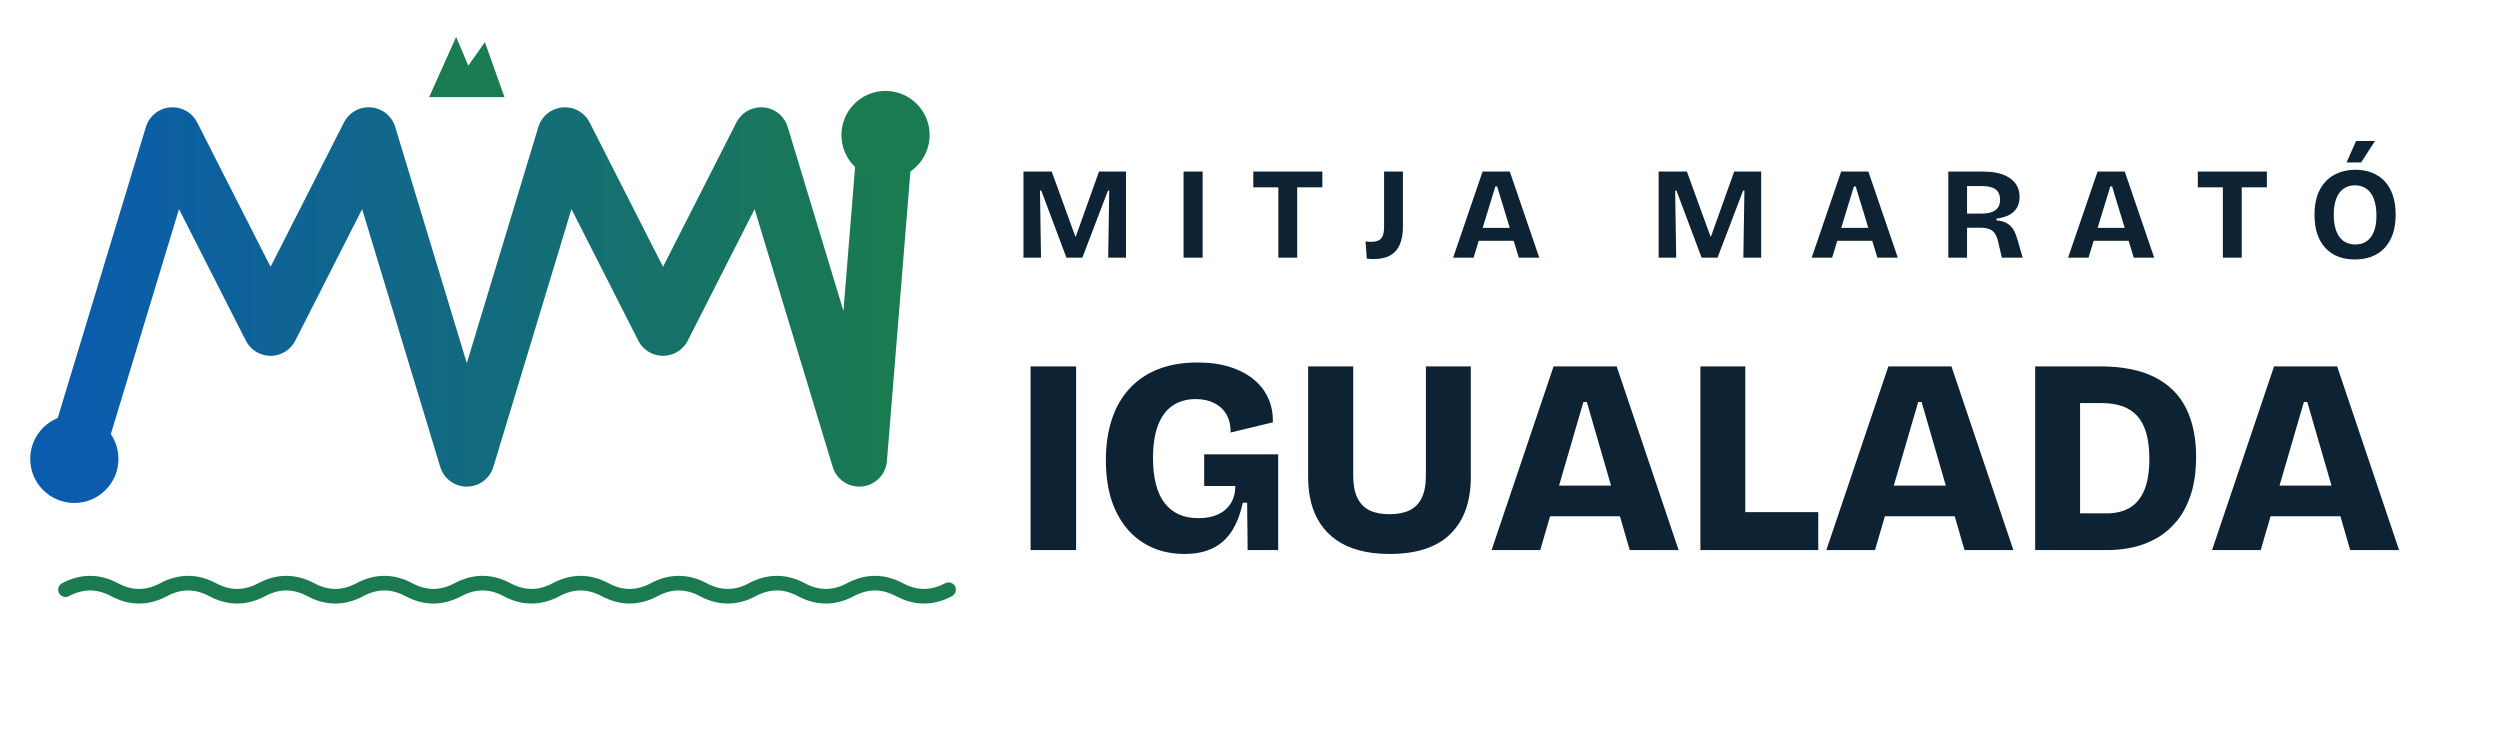
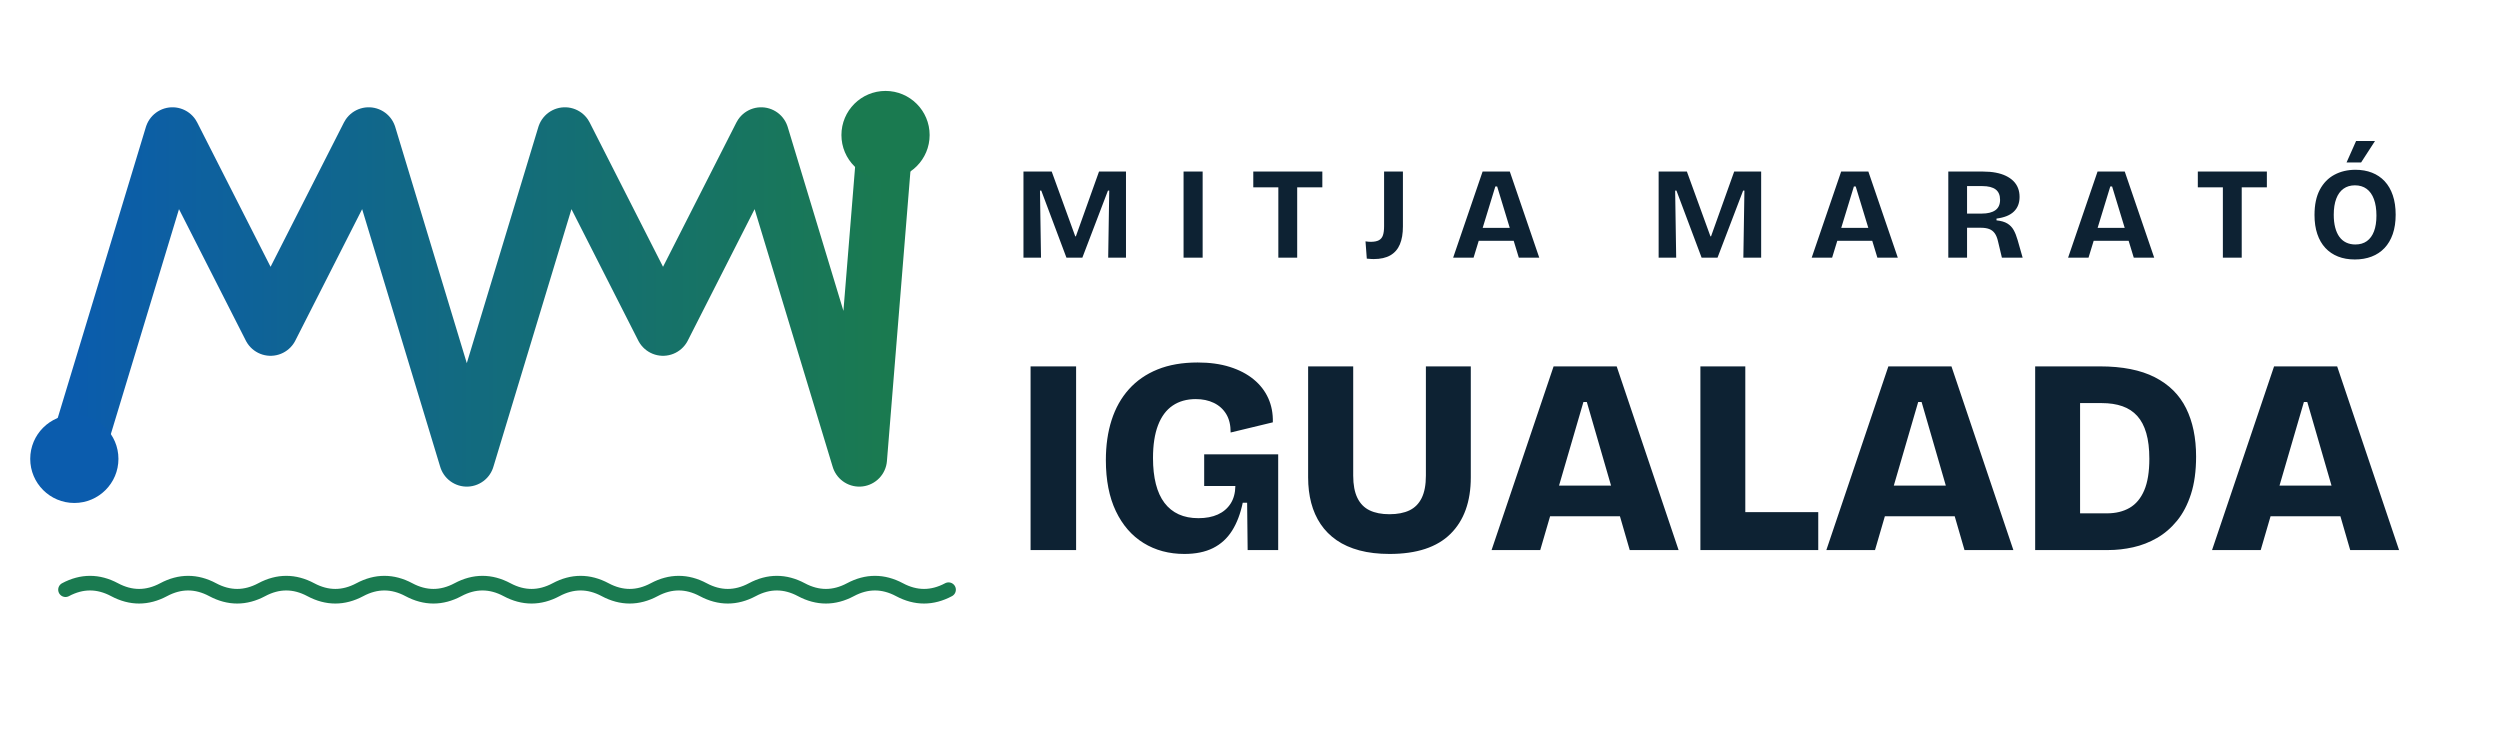
<svg xmlns="http://www.w3.org/2000/svg" viewBox="0 0 1009 300" role="img" aria-label="Mitja Marató d'Igualada">
  <defs>
    <linearGradient id="g" x1="30.0" y1="0" x2="357.36" y2="0" gradientUnits="userSpaceOnUse">
      <stop offset="0" stop-color="#0b5cad" />
      <stop offset="1" stop-color="#1a7a50" />
    </linearGradient>
  </defs>
  <path d="M30.0 185.2 L69.6 54.5 L109.2 132.4 L148.8 54.5 L188.4 185.2 L228.0 54.5 L267.6 132.4 L307.2 54.5 L346.8 185.2 L357.4 54.5" fill="none" stroke="url(#g)" stroke-width="22.4" stroke-linecap="round" stroke-linejoin="round" />
  <circle cx="30.0" cy="185.2" r="17.8" fill="#0b5cad" />
  <circle cx="357.4" cy="54.5" r="17.8" fill="#1a7a50" />
  <path d="M26.436 238.0 q9.9 -5.28 19.8 0 t19.8 0 q9.9 -5.28 19.8 0 t19.8 0 q9.9 -5.28 19.8 0 t19.8 0 q9.9 -5.28 19.8 0 t19.8 0 q9.9 -5.28 19.8 0 t19.8 0 q9.9 -5.28 19.8 0 t19.8 0 q9.9 -5.28 19.8 0 t19.8 0 q9.9 -5.28 19.8 0 t19.8 0 q9.9 -5.28 19.8 0 t19.8 0" fill="none" stroke="#1a7a50" stroke-width="5.9" stroke-linecap="round" />
-   <path d="M173.2 39.2 L184.1 14.9 L189.0 26.5 L195.7 17.0 L203.6 39.2Z" fill="#1a7a50" />
  <path d="M413.07 104.0V69.244H424.474L433.976 95.393H434.221L443.561 69.244H454.447V104.0H447.264L447.689 76.937H447.166L436.835 104.0H430.417L420.259 76.928H419.736L420.153 104.0Z M477.686 104.0V69.244H485.387V104.0Z M515.936 104.0V69.244H523.545V104.0ZM505.826 75.61V69.244H533.694V75.61Z M551.64 104.389 551.118 97.409Q551.699 97.51 552.275 97.554Q552.851 97.598 553.191 97.598Q555.349 97.598 556.524 96.958Q557.698 96.318 558.157 94.951Q558.617 93.584 558.617 91.364V69.244H566.218V91.419Q566.218 95.698 564.99 98.618Q563.761 101.539 561.147 103.049Q558.534 104.559 554.4 104.559Q553.9 104.559 553.269 104.515Q552.638 104.471 551.64 104.389Z M586.486 104.0 598.376 69.244H609.36L621.244 104.0H612.998L604.251 75.256H603.518L594.73 104.0ZM593.15 97.191V91.971H615.664V97.191Z  M669.425 104.0V69.244H680.829L690.332 95.393H690.576L699.916 69.244H710.802V104.0H703.619L704.044 76.937H703.521L693.19 104.0H686.772L676.614 76.928H676.091L676.508 104.0Z M731.199 104.0 743.089 69.244H754.073L765.957 104.0H757.711L748.964 75.256H748.232L739.443 104.0ZM737.863 97.191V91.971H760.378V97.191Z M786.334 104.0V69.244H800.426Q803.202 69.244 805.498 69.682Q807.794 70.12 809.573 70.973Q811.352 71.826 812.593 73.058Q813.835 74.289 814.467 75.902Q815.099 77.514 815.099 79.481Q815.099 81.295 814.529 82.781Q813.96 84.266 812.797 85.388Q811.634 86.511 809.887 87.214Q808.139 87.917 805.79 88.221V88.936Q808.537 89.219 810.157 90.2Q811.777 91.181 812.706 92.835Q813.635 94.489 814.308 96.87L816.341 104.0H807.967L806.403 97.427Q805.936 95.343 805.063 94.14Q804.191 92.937 802.827 92.428Q801.464 91.92 799.452 91.92H793.904V104.0ZM793.904 86.202H799.857Q803.401 86.202 805.315 84.849Q807.228 83.497 807.228 80.657Q807.228 77.828 805.452 76.466Q803.675 75.104 800.038 75.104H793.904Z M834.678 104.0 846.568 69.244H857.552L869.437 104.0H861.191L852.443 75.256H851.711L842.923 104.0ZM841.342 97.191V91.971H863.857V97.191Z M897.151 104.0V69.244H904.76V104.0ZM887.041 75.61V69.244H914.909V75.61Z M950.41 104.722Q946.629 104.722 943.629 103.537Q940.629 102.352 938.509 100.066Q936.389 97.779 935.263 94.446Q934.136 91.112 934.136 86.773Q934.136 80.602 936.278 76.572Q938.42 72.543 942.163 70.533Q945.907 68.523 950.66 68.523Q954.341 68.523 957.33 69.692Q960.318 70.861 962.451 73.147Q964.584 75.433 965.736 78.83Q966.889 82.227 966.889 86.631Q966.889 91.085 965.718 94.458Q964.548 97.832 962.385 100.114Q960.223 102.396 957.185 103.559Q954.147 104.722 950.41 104.722ZM950.617 98.673Q953.385 98.673 955.274 97.313Q957.163 95.954 958.146 93.364Q959.129 90.774 959.129 87.033Q959.129 83.109 958.115 80.375Q957.102 77.64 955.166 76.219Q953.23 74.798 950.44 74.798Q947.754 74.798 945.839 76.167Q943.924 77.536 942.913 80.187Q941.901 82.839 941.901 86.692Q941.901 89.578 942.483 91.816Q943.065 94.053 944.161 95.572Q945.256 97.09 946.897 97.882Q948.537 98.673 950.617 98.673ZM952.938 65.579H947.064L950.919 56.9H958.553Z" fill="#0d2233" />
  <path d="M415.938 222.0V147.872H434.315V222.0Z M478.005 223.572Q468.694 223.572 461.543 219.16Q454.393 214.748 450.36 206.295Q446.327 197.842 446.327 185.706Q446.327 176.769 448.649 169.533Q450.97 162.297 455.628 157.101Q460.286 151.905 467.199 149.103Q474.112 146.3 483.364 146.3Q490.67 146.3 496.342 148.086Q502.014 149.873 505.956 153.1Q509.897 156.328 511.879 160.735Q513.86 165.142 513.716 170.453L496.687 174.561Q496.703 170.063 494.895 167.105Q493.088 164.147 489.911 162.61Q486.734 161.072 482.621 161.072Q477.166 161.072 473.294 163.69Q469.421 166.308 467.386 171.614Q465.351 176.919 465.351 184.877Q465.351 190.814 466.509 195.363Q467.667 199.911 469.983 202.965Q472.299 206.019 475.716 207.578Q479.134 209.137 483.68 209.137Q488.226 209.137 491.502 207.656Q494.778 206.174 496.65 203.292Q498.522 200.409 498.591 196.162H486.007V183.359H515.877V197.564V222.0H503.549L503.34 202.912H501.565Q500.169 209.597 497.243 214.218Q494.318 218.839 489.579 221.206Q484.841 223.572 478.005 223.572Z M560.835 223.572Q554.016 223.572 548.683 222.147Q543.351 220.722 539.457 218.026Q535.564 215.331 533.01 211.533Q530.456 207.736 529.207 202.984Q527.959 198.232 527.959 192.659V147.872H546.154V191.969Q546.154 197.489 547.838 200.949Q549.523 204.409 552.769 205.974Q556.016 207.538 560.765 207.538Q565.627 207.538 568.873 205.974Q572.119 204.409 573.804 200.97Q575.489 197.531 575.489 191.969V147.872H593.614V192.659Q593.614 207.33 585.439 215.451Q577.265 223.572 560.835 223.572Z M602.001 222.0 627.031 147.872H652.494L677.481 222.0H657.757L640.439 162.238H639.07L621.64 222.0ZM616.596 208.373V195.986H665.41V208.373Z M686.279 222.0V147.872H704.405V222.0ZM689.494 222.0V206.709H733.847V222.0Z M737.115 222.0 762.145 147.872H787.608L812.596 222.0H792.871L775.553 162.238H774.184L756.754 222.0ZM751.711 208.373V195.986H800.524V208.373Z M829.774 222.0V207.185H850.371Q855.681 207.185 859.506 204.971Q863.33 202.757 865.402 197.922Q867.475 193.087 867.475 185.161Q867.475 179.08 866.239 174.812Q865.004 170.544 862.597 167.878Q860.19 165.212 856.599 163.949Q853.007 162.687 848.253 162.687H829.774V147.872H847.536Q861.094 147.872 869.683 152.253Q878.273 156.633 882.308 164.776Q886.343 172.919 886.343 184.262Q886.343 193.023 884.274 199.425Q882.204 205.827 878.652 210.172Q875.101 214.518 870.547 217.136Q865.993 219.754 860.947 220.877Q855.901 222.0 850.932 222.0ZM821.394 222.0V147.872H839.519V222.0Z M892.783 222.0 917.813 147.872H943.276L968.263 222.0H948.539L931.221 162.238H929.852L912.422 222.0ZM907.378 208.373V195.986H956.192V208.373Z" fill="#0d2233" />
</svg>
